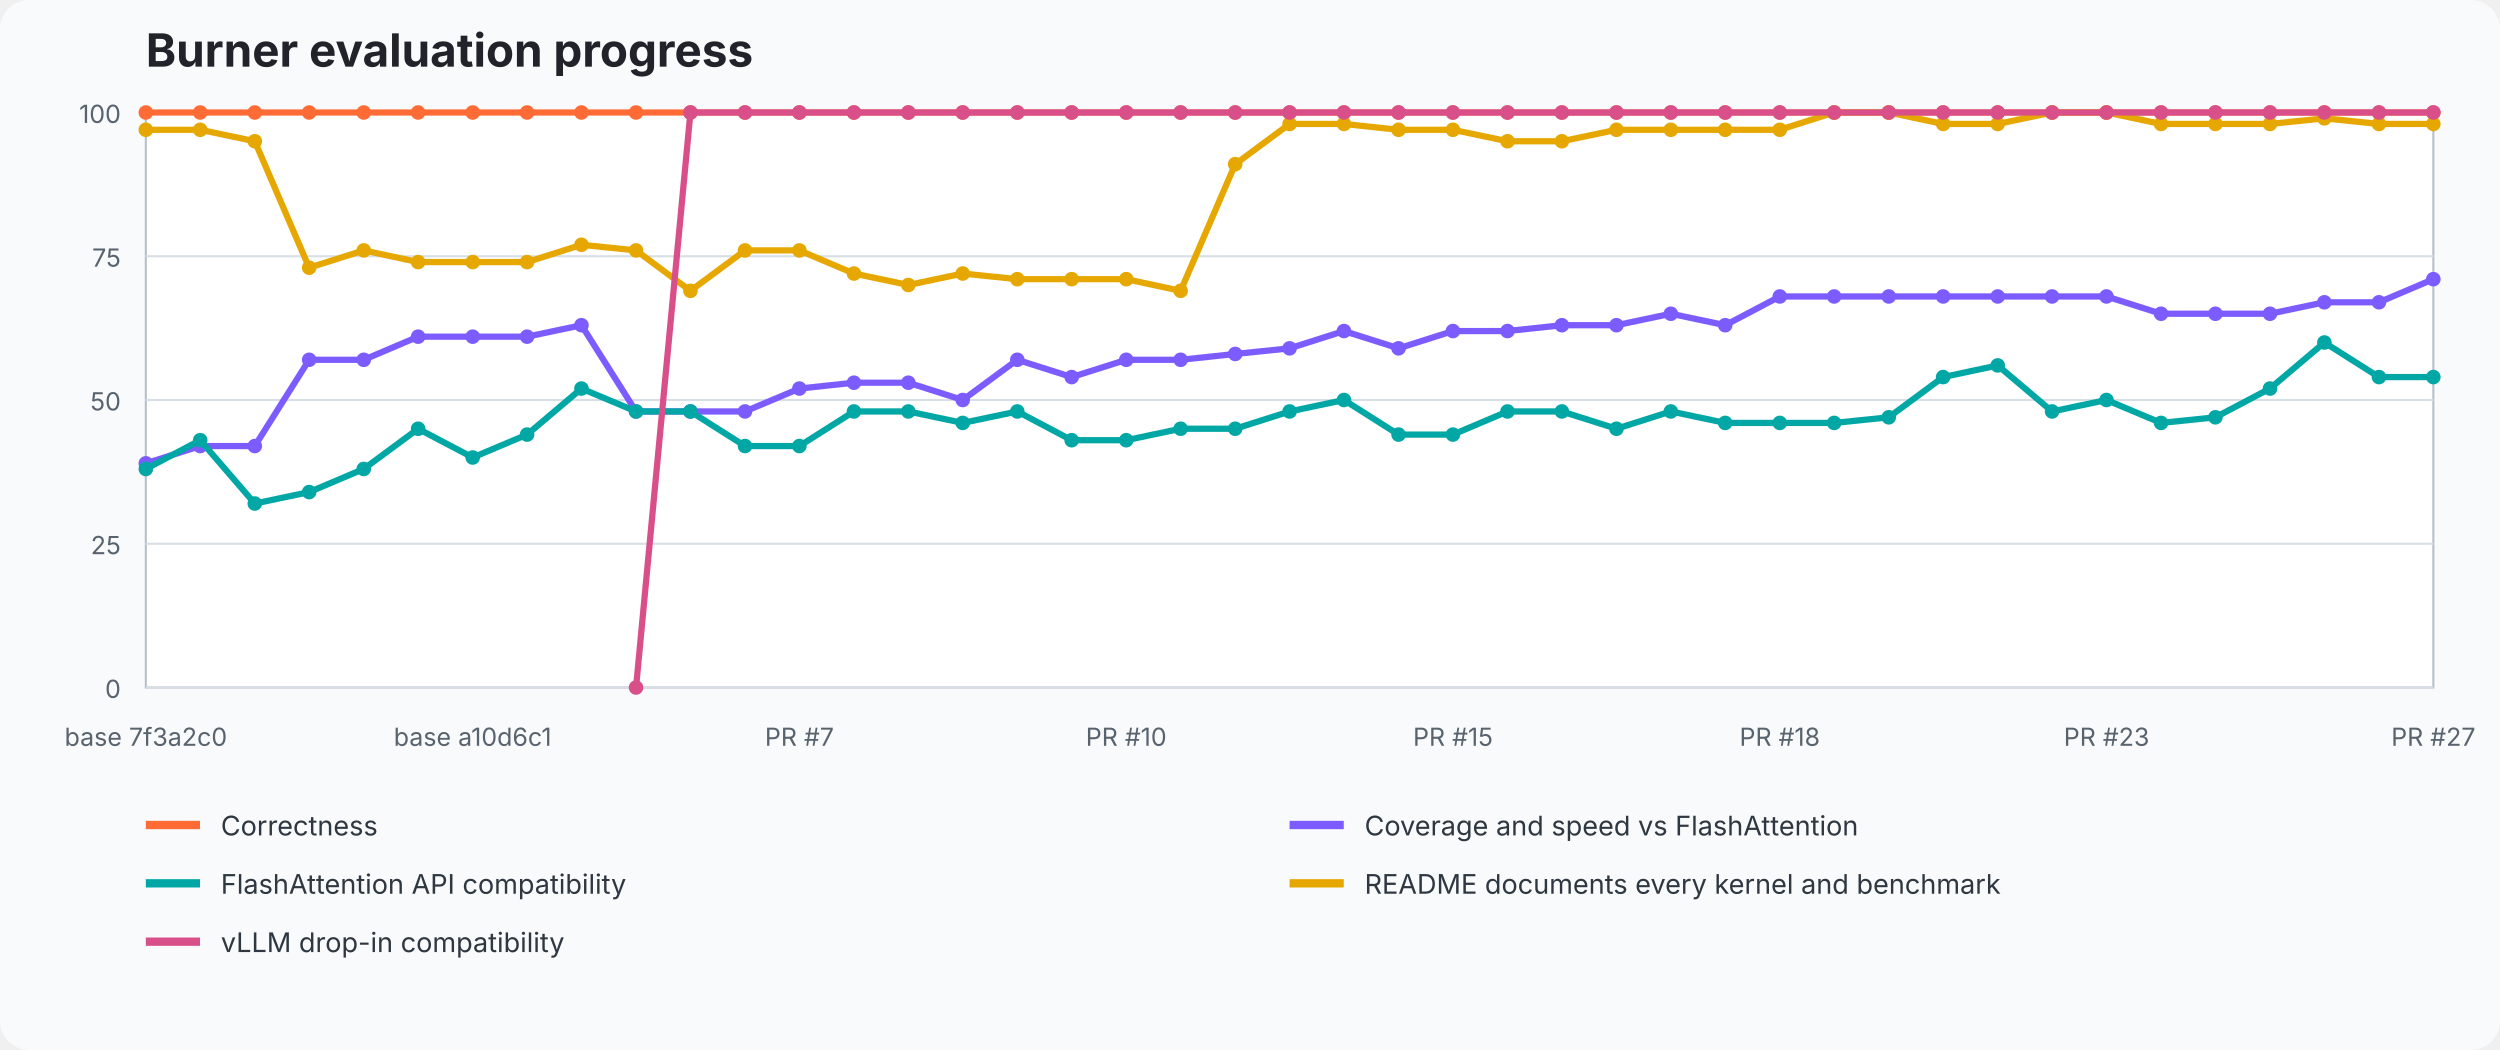
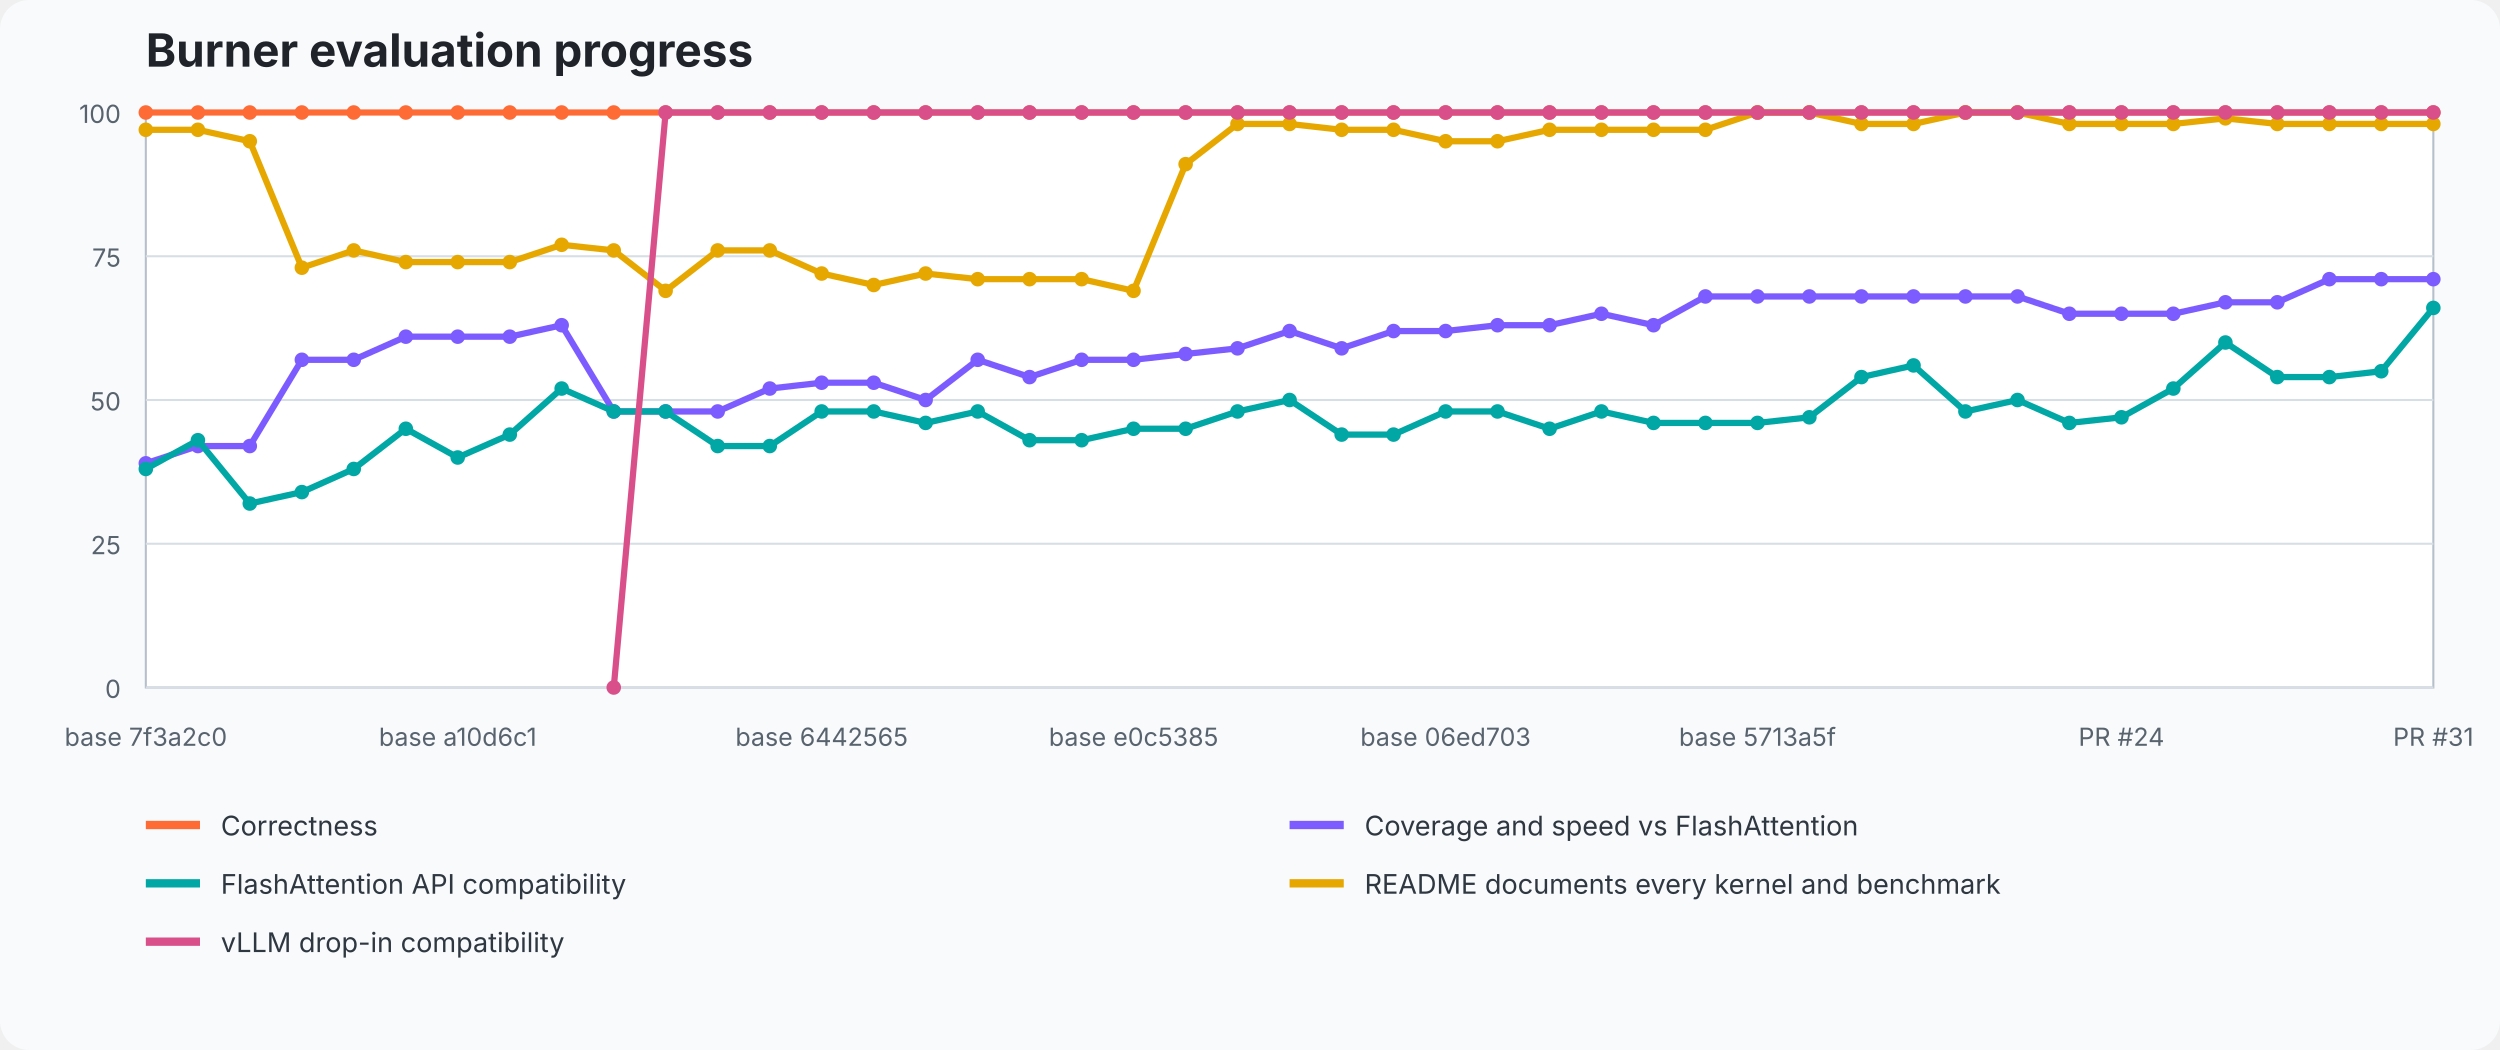
<svg xmlns="http://www.w3.org/2000/svg" width="1200" height="504" viewBox="0 0 1200 504" role="img" aria-labelledby="title desc">
  <style>text{font-family:ui-sans-serif,system-ui,-apple-system,BlinkMacSystemFont,"Segoe UI",sans-serif}.title{font-size:22px;font-weight:700;fill:#20242a}.axis{font-size:12px;fill:#59636e}.legend{font-size:13px;fill:#2f3740}.grid{stroke:#d8dee5;stroke-width:1}.plot{fill:#fff;stroke:#b7c0ca}</style>
  <rect width="100%" height="100%" fill="#f8fafc" rx="14" />
  <text x="70" y="32" class="title">Burner evaluation progress</text>
  <rect x="70" y="54" width="1098" height="276" class="plot" />
  <line x1="70" y1="330" x2="1168" y2="330" class="grid" />
  <text x="58" y="335" text-anchor="end" class="axis">0</text>
  <line x1="70" y1="261" x2="1168" y2="261" class="grid" />
  <text x="58" y="266" text-anchor="end" class="axis">25</text>
  <line x1="70" y1="192" x2="1168" y2="192" class="grid" />
  <text x="58" y="197" text-anchor="end" class="axis">50</text>
  <line x1="70" y1="123" x2="1168" y2="123" class="grid" />
  <text x="58" y="128" text-anchor="end" class="axis">75</text>
  <line x1="70" y1="54" x2="1168" y2="54" class="grid" />
  <text x="58" y="59" text-anchor="end" class="axis">100</text>
-   <polyline points="70.0,54.0 96.1,54.0 122.3,54.0 148.4,54.0 174.6,54.0 200.7,54.0 226.9,54.0 253.0,54.0 279.1,54.0 305.3,54.0 331.4,54.0 357.6,54.0 383.7,54.0 409.9,54.0 436.0,54.0 462.1,54.0 488.3,54.0 514.4,54.0 540.6,54.0 566.7,54.0 592.9,54.0 619.0,54.0 645.1,54.0 671.3,54.0 697.4,54.0 723.6,54.0 749.7,54.0 775.9,54.0 802.0,54.0 828.1,54.0 854.3,54.0 880.4,54.0 906.6,54.0 932.7,54.0 958.9,54.0 985.0,54.0 1011.1,54.0 1037.3,54.0 1063.4,54.0 1089.6,54.0 1115.7,54.0 1141.9,54.0 1168.0,54.0" fill="none" stroke="#ff6b35" stroke-width="3" stroke-linejoin="round" stroke-linecap="round" />
+   <polyline points="70.0,54.0 95.0,54.0 119.9,54.0 144.9,54.0 169.8,54.0 194.8,54.0 219.7,54.0 244.7,54.0 269.6,54.0 294.6,54.0 319.5,54.0 344.5,54.0 369.5,54.0 394.4,54.0 419.4,54.0 444.3,54.0 469.3,54.0 494.2,54.0 519.2,54.0 544.1,54.0 569.1,54.0 594.0,54.0 619.0,54.0 644.0,54.0 668.9,54.0 693.9,54.0 718.8,54.0 743.8,54.0 768.7,54.0 793.7,54.0 818.6,54.0 843.6,54.0 868.5,54.0 893.5,54.0 918.5,54.0 943.4,54.0 968.4,54.0 993.3,54.0 1018.3,54.0 1043.2,54.0 1068.2,54.0 1093.1,54.0 1118.1,54.0 1143.0,54.0 1168.0,54.0" fill="none" stroke="#ff6b35" stroke-width="3" stroke-linejoin="round" stroke-linecap="round" />
  <circle cx="70.0" cy="54.0" r="3.5" fill="#ff6b35" />
-   <circle cx="96.1" cy="54.0" r="3.5" fill="#ff6b35" />
-   <circle cx="122.3" cy="54.0" r="3.5" fill="#ff6b35" />
-   <circle cx="148.4" cy="54.0" r="3.5" fill="#ff6b35" />
-   <circle cx="174.6" cy="54.0" r="3.5" fill="#ff6b35" />
-   <circle cx="200.7" cy="54.0" r="3.5" fill="#ff6b35" />
-   <circle cx="226.9" cy="54.0" r="3.5" fill="#ff6b35" />
-   <circle cx="253.0" cy="54.0" r="3.5" fill="#ff6b35" />
-   <circle cx="279.1" cy="54.0" r="3.5" fill="#ff6b35" />
-   <circle cx="305.3" cy="54.0" r="3.5" fill="#ff6b35" />
-   <circle cx="331.4" cy="54.0" r="3.5" fill="#ff6b35" />
-   <circle cx="357.6" cy="54.0" r="3.5" fill="#ff6b35" />
-   <circle cx="383.7" cy="54.0" r="3.5" fill="#ff6b35" />
-   <circle cx="409.9" cy="54.0" r="3.5" fill="#ff6b35" />
-   <circle cx="436.0" cy="54.0" r="3.5" fill="#ff6b35" />
-   <circle cx="462.1" cy="54.0" r="3.5" fill="#ff6b35" />
-   <circle cx="488.3" cy="54.0" r="3.5" fill="#ff6b35" />
-   <circle cx="514.4" cy="54.0" r="3.5" fill="#ff6b35" />
-   <circle cx="540.6" cy="54.0" r="3.5" fill="#ff6b35" />
-   <circle cx="566.7" cy="54.0" r="3.5" fill="#ff6b35" />
-   <circle cx="592.9" cy="54.0" r="3.5" fill="#ff6b35" />
+   <circle cx="95.0" cy="54.0" r="3.5" fill="#ff6b35" />
+   <circle cx="119.9" cy="54.0" r="3.5" fill="#ff6b35" />
+   <circle cx="144.9" cy="54.0" r="3.5" fill="#ff6b35" />
+   <circle cx="169.8" cy="54.0" r="3.5" fill="#ff6b35" />
+   <circle cx="194.8" cy="54.0" r="3.5" fill="#ff6b35" />
+   <circle cx="219.7" cy="54.0" r="3.5" fill="#ff6b35" />
+   <circle cx="244.7" cy="54.0" r="3.5" fill="#ff6b35" />
+   <circle cx="269.6" cy="54.0" r="3.5" fill="#ff6b35" />
+   <circle cx="294.6" cy="54.0" r="3.5" fill="#ff6b35" />
+   <circle cx="319.5" cy="54.0" r="3.5" fill="#ff6b35" />
+   <circle cx="344.5" cy="54.0" r="3.5" fill="#ff6b35" />
+   <circle cx="369.5" cy="54.0" r="3.5" fill="#ff6b35" />
+   <circle cx="394.4" cy="54.0" r="3.5" fill="#ff6b35" />
+   <circle cx="419.4" cy="54.0" r="3.5" fill="#ff6b35" />
+   <circle cx="444.3" cy="54.0" r="3.5" fill="#ff6b35" />
+   <circle cx="469.3" cy="54.0" r="3.5" fill="#ff6b35" />
+   <circle cx="494.2" cy="54.0" r="3.5" fill="#ff6b35" />
+   <circle cx="519.2" cy="54.0" r="3.5" fill="#ff6b35" />
+   <circle cx="544.1" cy="54.0" r="3.5" fill="#ff6b35" />
+   <circle cx="569.1" cy="54.0" r="3.5" fill="#ff6b35" />
+   <circle cx="594.0" cy="54.0" r="3.5" fill="#ff6b35" />
  <circle cx="619.0" cy="54.0" r="3.5" fill="#ff6b35" />
-   <circle cx="645.1" cy="54.0" r="3.5" fill="#ff6b35" />
-   <circle cx="671.3" cy="54.0" r="3.5" fill="#ff6b35" />
-   <circle cx="697.4" cy="54.0" r="3.5" fill="#ff6b35" />
-   <circle cx="723.6" cy="54.0" r="3.5" fill="#ff6b35" />
-   <circle cx="749.7" cy="54.0" r="3.5" fill="#ff6b35" />
-   <circle cx="775.9" cy="54.0" r="3.5" fill="#ff6b35" />
-   <circle cx="802.0" cy="54.0" r="3.5" fill="#ff6b35" />
-   <circle cx="828.1" cy="54.0" r="3.5" fill="#ff6b35" />
-   <circle cx="854.3" cy="54.0" r="3.5" fill="#ff6b35" />
-   <circle cx="880.4" cy="54.0" r="3.5" fill="#ff6b35" />
-   <circle cx="906.6" cy="54.0" r="3.5" fill="#ff6b35" />
-   <circle cx="932.7" cy="54.0" r="3.5" fill="#ff6b35" />
-   <circle cx="958.9" cy="54.0" r="3.5" fill="#ff6b35" />
-   <circle cx="985.0" cy="54.0" r="3.5" fill="#ff6b35" />
-   <circle cx="1011.1" cy="54.0" r="3.5" fill="#ff6b35" />
-   <circle cx="1037.3" cy="54.0" r="3.5" fill="#ff6b35" />
-   <circle cx="1063.4" cy="54.0" r="3.5" fill="#ff6b35" />
-   <circle cx="1089.6" cy="54.0" r="3.5" fill="#ff6b35" />
-   <circle cx="1115.7" cy="54.0" r="3.5" fill="#ff6b35" />
-   <circle cx="1141.9" cy="54.0" r="3.5" fill="#ff6b35" />
+   <circle cx="644.0" cy="54.0" r="3.5" fill="#ff6b35" />
+   <circle cx="668.9" cy="54.0" r="3.5" fill="#ff6b35" />
+   <circle cx="693.9" cy="54.0" r="3.5" fill="#ff6b35" />
+   <circle cx="718.8" cy="54.0" r="3.5" fill="#ff6b35" />
+   <circle cx="743.8" cy="54.0" r="3.5" fill="#ff6b35" />
+   <circle cx="768.7" cy="54.0" r="3.5" fill="#ff6b35" />
+   <circle cx="793.7" cy="54.0" r="3.5" fill="#ff6b35" />
+   <circle cx="818.6" cy="54.0" r="3.5" fill="#ff6b35" />
+   <circle cx="843.6" cy="54.0" r="3.5" fill="#ff6b35" />
+   <circle cx="868.5" cy="54.0" r="3.5" fill="#ff6b35" />
+   <circle cx="893.5" cy="54.0" r="3.5" fill="#ff6b35" />
+   <circle cx="918.5" cy="54.0" r="3.5" fill="#ff6b35" />
+   <circle cx="943.4" cy="54.0" r="3.5" fill="#ff6b35" />
+   <circle cx="968.4" cy="54.0" r="3.5" fill="#ff6b35" />
+   <circle cx="993.3" cy="54.0" r="3.5" fill="#ff6b35" />
+   <circle cx="1018.3" cy="54.0" r="3.5" fill="#ff6b35" />
+   <circle cx="1043.2" cy="54.0" r="3.5" fill="#ff6b35" />
+   <circle cx="1068.2" cy="54.0" r="3.5" fill="#ff6b35" />
+   <circle cx="1093.1" cy="54.0" r="3.5" fill="#ff6b35" />
+   <circle cx="1118.1" cy="54.0" r="3.5" fill="#ff6b35" />
+   <circle cx="1143.0" cy="54.0" r="3.5" fill="#ff6b35" />
  <circle cx="1168.0" cy="54.0" r="3.5" fill="#ff6b35" />
-   <polyline points="70.0,222.4 96.1,214.1 122.3,214.1 148.4,172.7 174.6,172.7 200.7,161.6 226.9,161.6 253.0,161.6 279.1,156.1 305.3,197.5 331.4,197.5 357.6,197.5 383.7,186.5 409.9,183.7 436.0,183.7 462.1,192.0 488.3,172.7 514.4,181.0 540.6,172.7 566.7,172.7 592.9,169.9 619.0,167.2 645.1,158.9 671.3,167.2 697.4,158.9 723.6,158.9 749.7,156.1 775.9,156.1 802.0,150.6 828.1,156.1 854.3,142.3 880.4,142.3 906.6,142.3 932.7,142.3 958.9,142.3 985.0,142.3 1011.1,142.3 1037.3,150.6 1063.4,150.6 1089.6,150.6 1115.7,145.1 1141.9,145.1 1168.0,134.0" fill="none" stroke="#7c5cff" stroke-width="3" stroke-linejoin="round" stroke-linecap="round" />
+   <polyline points="70.0,222.4 95.0,214.1 119.9,214.1 144.9,172.7 169.8,172.7 194.8,161.6 219.7,161.6 244.7,161.6 269.6,156.1 294.6,197.5 319.5,197.5 344.5,197.5 369.5,186.5 394.4,183.7 419.4,183.7 444.3,192.0 469.3,172.7 494.2,181.0 519.2,172.7 544.1,172.7 569.1,169.9 594.0,167.2 619.0,158.9 644.0,167.2 668.9,158.9 693.9,158.9 718.8,156.1 743.8,156.1 768.7,150.6 793.7,156.1 818.6,142.3 843.6,142.3 868.5,142.3 893.5,142.3 918.5,142.3 943.4,142.3 968.4,142.3 993.3,150.6 1018.3,150.6 1043.2,150.6 1068.2,145.1 1093.1,145.1 1118.1,134.0 1143.0,134.0 1168.0,134.0" fill="none" stroke="#7c5cff" stroke-width="3" stroke-linejoin="round" stroke-linecap="round" />
  <circle cx="70.0" cy="222.4" r="3.5" fill="#7c5cff" />
-   <circle cx="96.1" cy="214.1" r="3.5" fill="#7c5cff" />
-   <circle cx="122.3" cy="214.1" r="3.5" fill="#7c5cff" />
-   <circle cx="148.4" cy="172.7" r="3.5" fill="#7c5cff" />
-   <circle cx="174.6" cy="172.7" r="3.5" fill="#7c5cff" />
-   <circle cx="200.7" cy="161.6" r="3.5" fill="#7c5cff" />
-   <circle cx="226.9" cy="161.6" r="3.5" fill="#7c5cff" />
-   <circle cx="253.0" cy="161.6" r="3.5" fill="#7c5cff" />
-   <circle cx="279.1" cy="156.1" r="3.5" fill="#7c5cff" />
-   <circle cx="305.3" cy="197.5" r="3.5" fill="#7c5cff" />
-   <circle cx="331.4" cy="197.5" r="3.5" fill="#7c5cff" />
-   <circle cx="357.6" cy="197.5" r="3.5" fill="#7c5cff" />
-   <circle cx="383.7" cy="186.5" r="3.5" fill="#7c5cff" />
-   <circle cx="409.9" cy="183.7" r="3.5" fill="#7c5cff" />
-   <circle cx="436.0" cy="183.7" r="3.5" fill="#7c5cff" />
-   <circle cx="462.1" cy="192.0" r="3.5" fill="#7c5cff" />
-   <circle cx="488.3" cy="172.7" r="3.5" fill="#7c5cff" />
-   <circle cx="514.4" cy="181.0" r="3.5" fill="#7c5cff" />
-   <circle cx="540.6" cy="172.7" r="3.5" fill="#7c5cff" />
-   <circle cx="566.7" cy="172.7" r="3.5" fill="#7c5cff" />
-   <circle cx="592.9" cy="169.9" r="3.5" fill="#7c5cff" />
-   <circle cx="619.0" cy="167.2" r="3.5" fill="#7c5cff" />
-   <circle cx="645.1" cy="158.9" r="3.5" fill="#7c5cff" />
-   <circle cx="671.3" cy="167.2" r="3.5" fill="#7c5cff" />
-   <circle cx="697.4" cy="158.9" r="3.5" fill="#7c5cff" />
-   <circle cx="723.6" cy="158.9" r="3.5" fill="#7c5cff" />
-   <circle cx="749.7" cy="156.1" r="3.5" fill="#7c5cff" />
-   <circle cx="775.9" cy="156.1" r="3.5" fill="#7c5cff" />
-   <circle cx="802.0" cy="150.6" r="3.5" fill="#7c5cff" />
-   <circle cx="828.1" cy="156.1" r="3.5" fill="#7c5cff" />
-   <circle cx="854.3" cy="142.3" r="3.5" fill="#7c5cff" />
-   <circle cx="880.4" cy="142.3" r="3.5" fill="#7c5cff" />
-   <circle cx="906.6" cy="142.3" r="3.5" fill="#7c5cff" />
-   <circle cx="932.7" cy="142.3" r="3.5" fill="#7c5cff" />
-   <circle cx="958.9" cy="142.3" r="3.5" fill="#7c5cff" />
-   <circle cx="985.0" cy="142.3" r="3.5" fill="#7c5cff" />
-   <circle cx="1011.1" cy="142.3" r="3.5" fill="#7c5cff" />
-   <circle cx="1037.3" cy="150.6" r="3.5" fill="#7c5cff" />
-   <circle cx="1063.4" cy="150.6" r="3.5" fill="#7c5cff" />
-   <circle cx="1089.6" cy="150.6" r="3.5" fill="#7c5cff" />
-   <circle cx="1115.7" cy="145.1" r="3.5" fill="#7c5cff" />
-   <circle cx="1141.9" cy="145.1" r="3.5" fill="#7c5cff" />
+   <circle cx="95.0" cy="214.1" r="3.5" fill="#7c5cff" />
+   <circle cx="119.9" cy="214.1" r="3.5" fill="#7c5cff" />
+   <circle cx="144.9" cy="172.7" r="3.5" fill="#7c5cff" />
+   <circle cx="169.8" cy="172.7" r="3.5" fill="#7c5cff" />
+   <circle cx="194.8" cy="161.6" r="3.5" fill="#7c5cff" />
+   <circle cx="219.7" cy="161.6" r="3.5" fill="#7c5cff" />
+   <circle cx="244.7" cy="161.6" r="3.5" fill="#7c5cff" />
+   <circle cx="269.6" cy="156.1" r="3.5" fill="#7c5cff" />
+   <circle cx="294.6" cy="197.5" r="3.5" fill="#7c5cff" />
+   <circle cx="319.5" cy="197.5" r="3.5" fill="#7c5cff" />
+   <circle cx="344.5" cy="197.5" r="3.5" fill="#7c5cff" />
+   <circle cx="369.5" cy="186.5" r="3.5" fill="#7c5cff" />
+   <circle cx="394.4" cy="183.7" r="3.5" fill="#7c5cff" />
+   <circle cx="419.4" cy="183.7" r="3.5" fill="#7c5cff" />
+   <circle cx="444.3" cy="192.0" r="3.5" fill="#7c5cff" />
+   <circle cx="469.3" cy="172.7" r="3.5" fill="#7c5cff" />
+   <circle cx="494.2" cy="181.0" r="3.5" fill="#7c5cff" />
+   <circle cx="519.2" cy="172.7" r="3.5" fill="#7c5cff" />
+   <circle cx="544.1" cy="172.7" r="3.5" fill="#7c5cff" />
+   <circle cx="569.1" cy="169.9" r="3.5" fill="#7c5cff" />
+   <circle cx="594.0" cy="167.2" r="3.5" fill="#7c5cff" />
+   <circle cx="619.0" cy="158.9" r="3.5" fill="#7c5cff" />
+   <circle cx="644.0" cy="167.2" r="3.5" fill="#7c5cff" />
+   <circle cx="668.9" cy="158.9" r="3.5" fill="#7c5cff" />
+   <circle cx="693.9" cy="158.9" r="3.5" fill="#7c5cff" />
+   <circle cx="718.8" cy="156.1" r="3.5" fill="#7c5cff" />
+   <circle cx="743.8" cy="156.1" r="3.5" fill="#7c5cff" />
+   <circle cx="768.7" cy="150.6" r="3.5" fill="#7c5cff" />
+   <circle cx="793.7" cy="156.1" r="3.5" fill="#7c5cff" />
+   <circle cx="818.6" cy="142.3" r="3.5" fill="#7c5cff" />
+   <circle cx="843.6" cy="142.3" r="3.5" fill="#7c5cff" />
+   <circle cx="868.5" cy="142.3" r="3.5" fill="#7c5cff" />
+   <circle cx="893.5" cy="142.3" r="3.5" fill="#7c5cff" />
+   <circle cx="918.5" cy="142.3" r="3.5" fill="#7c5cff" />
+   <circle cx="943.4" cy="142.3" r="3.5" fill="#7c5cff" />
+   <circle cx="968.4" cy="142.3" r="3.5" fill="#7c5cff" />
+   <circle cx="993.3" cy="150.6" r="3.5" fill="#7c5cff" />
+   <circle cx="1018.3" cy="150.6" r="3.5" fill="#7c5cff" />
+   <circle cx="1043.2" cy="150.6" r="3.5" fill="#7c5cff" />
+   <circle cx="1068.2" cy="145.1" r="3.5" fill="#7c5cff" />
+   <circle cx="1093.1" cy="145.1" r="3.5" fill="#7c5cff" />
+   <circle cx="1118.1" cy="134.0" r="3.5" fill="#7c5cff" />
+   <circle cx="1143.0" cy="134.0" r="3.5" fill="#7c5cff" />
  <circle cx="1168.0" cy="134.0" r="3.5" fill="#7c5cff" />
-   <polyline points="70.0,225.1 96.1,211.3 122.3,241.7 148.4,236.2 174.6,225.1 200.7,205.8 226.9,219.6 253.0,208.6 279.1,186.5 305.3,197.5 331.4,197.5 357.6,214.1 383.7,214.1 409.9,197.5 436.0,197.5 462.1,203.0 488.3,197.5 514.4,211.3 540.6,211.3 566.7,205.8 592.9,205.8 619.0,197.5 645.1,192.0 671.3,208.6 697.4,208.6 723.6,197.5 749.7,197.5 775.9,205.8 802.0,197.5 828.1,203.0 854.3,203.0 880.4,203.0 906.6,200.3 932.7,181.0 958.9,175.4 985.0,197.5 1011.1,192.0 1037.3,203.0 1063.4,200.3 1089.6,186.5 1115.7,164.4 1141.9,181.0 1168.0,181.0" fill="none" stroke="#00a7a5" stroke-width="3" stroke-linejoin="round" stroke-linecap="round" />
+   <polyline points="70.0,225.1 95.0,211.3 119.9,241.7 144.9,236.2 169.8,225.1 194.8,205.8 219.7,219.6 244.7,208.6 269.6,186.5 294.6,197.5 319.5,197.5 344.5,214.1 369.5,214.1 394.4,197.5 419.4,197.5 444.3,203.0 469.3,197.5 494.2,211.3 519.2,211.3 544.1,205.8 569.1,205.8 594.0,197.5 619.0,192.0 644.0,208.6 668.9,208.6 693.9,197.5 718.8,197.5 743.8,205.8 768.7,197.5 793.7,203.0 818.6,203.0 843.6,203.0 868.5,200.3 893.5,181.0 918.5,175.4 943.4,197.5 968.4,192.0 993.3,203.0 1018.3,200.3 1043.2,186.5 1068.2,164.4 1093.1,181.0 1118.1,181.0 1143.0,178.2 1168.0,147.8" fill="none" stroke="#00a7a5" stroke-width="3" stroke-linejoin="round" stroke-linecap="round" />
  <circle cx="70.0" cy="225.1" r="3.5" fill="#00a7a5" />
-   <circle cx="96.1" cy="211.3" r="3.5" fill="#00a7a5" />
-   <circle cx="122.3" cy="241.7" r="3.5" fill="#00a7a5" />
-   <circle cx="148.4" cy="236.2" r="3.5" fill="#00a7a5" />
-   <circle cx="174.6" cy="225.1" r="3.5" fill="#00a7a5" />
-   <circle cx="200.7" cy="205.8" r="3.5" fill="#00a7a5" />
-   <circle cx="226.9" cy="219.6" r="3.5" fill="#00a7a5" />
-   <circle cx="253.0" cy="208.6" r="3.5" fill="#00a7a5" />
-   <circle cx="279.1" cy="186.5" r="3.5" fill="#00a7a5" />
-   <circle cx="305.3" cy="197.5" r="3.5" fill="#00a7a5" />
-   <circle cx="331.4" cy="197.5" r="3.5" fill="#00a7a5" />
-   <circle cx="357.6" cy="214.1" r="3.5" fill="#00a7a5" />
-   <circle cx="383.7" cy="214.1" r="3.5" fill="#00a7a5" />
-   <circle cx="409.9" cy="197.5" r="3.5" fill="#00a7a5" />
-   <circle cx="436.0" cy="197.5" r="3.5" fill="#00a7a5" />
-   <circle cx="462.1" cy="203.0" r="3.5" fill="#00a7a5" />
-   <circle cx="488.3" cy="197.5" r="3.5" fill="#00a7a5" />
-   <circle cx="514.4" cy="211.3" r="3.5" fill="#00a7a5" />
-   <circle cx="540.6" cy="211.3" r="3.5" fill="#00a7a5" />
-   <circle cx="566.7" cy="205.8" r="3.5" fill="#00a7a5" />
-   <circle cx="592.9" cy="205.8" r="3.5" fill="#00a7a5" />
-   <circle cx="619.0" cy="197.5" r="3.5" fill="#00a7a5" />
-   <circle cx="645.1" cy="192.0" r="3.5" fill="#00a7a5" />
-   <circle cx="671.3" cy="208.6" r="3.5" fill="#00a7a5" />
-   <circle cx="697.4" cy="208.6" r="3.5" fill="#00a7a5" />
-   <circle cx="723.6" cy="197.5" r="3.5" fill="#00a7a5" />
-   <circle cx="749.7" cy="197.5" r="3.5" fill="#00a7a5" />
-   <circle cx="775.9" cy="205.8" r="3.5" fill="#00a7a5" />
-   <circle cx="802.0" cy="197.5" r="3.5" fill="#00a7a5" />
-   <circle cx="828.1" cy="203.0" r="3.5" fill="#00a7a5" />
-   <circle cx="854.3" cy="203.0" r="3.5" fill="#00a7a5" />
-   <circle cx="880.4" cy="203.0" r="3.5" fill="#00a7a5" />
-   <circle cx="906.6" cy="200.3" r="3.5" fill="#00a7a5" />
-   <circle cx="932.7" cy="181.0" r="3.5" fill="#00a7a5" />
-   <circle cx="958.9" cy="175.4" r="3.5" fill="#00a7a5" />
-   <circle cx="985.0" cy="197.5" r="3.5" fill="#00a7a5" />
-   <circle cx="1011.1" cy="192.0" r="3.5" fill="#00a7a5" />
-   <circle cx="1037.3" cy="203.0" r="3.5" fill="#00a7a5" />
-   <circle cx="1063.4" cy="200.3" r="3.5" fill="#00a7a5" />
-   <circle cx="1089.6" cy="186.5" r="3.5" fill="#00a7a5" />
-   <circle cx="1115.7" cy="164.4" r="3.5" fill="#00a7a5" />
-   <circle cx="1141.9" cy="181.0" r="3.5" fill="#00a7a5" />
-   <circle cx="1168.0" cy="181.0" r="3.5" fill="#00a7a5" />
-   <polyline points="70.0,62.3 96.1,62.3 122.3,67.8 148.4,128.5 174.6,120.2 200.7,125.8 226.9,125.8 253.0,125.8 279.1,117.5 305.3,120.2 331.4,139.6 357.6,120.2 383.7,120.2 409.9,131.3 436.0,136.8 462.1,131.3 488.3,134.0 514.4,134.0 540.6,134.0 566.7,139.6 592.9,78.8 619.0,59.5 645.1,59.5 671.3,62.3 697.4,62.3 723.6,67.8 749.7,67.8 775.9,62.3 802.0,62.3 828.1,62.3 854.3,62.3 880.4,54.0 906.6,54.0 932.7,59.5 958.9,59.5 985.0,54.0 1011.1,54.0 1037.3,59.5 1063.4,59.5 1089.6,59.5 1115.7,56.8 1141.9,59.5 1168.0,59.5" fill="none" stroke="#e6a700" stroke-width="3" stroke-linejoin="round" stroke-linecap="round" />
+   <circle cx="95.0" cy="211.3" r="3.5" fill="#00a7a5" />
+   <circle cx="119.9" cy="241.7" r="3.5" fill="#00a7a5" />
+   <circle cx="144.9" cy="236.2" r="3.5" fill="#00a7a5" />
+   <circle cx="169.8" cy="225.1" r="3.5" fill="#00a7a5" />
+   <circle cx="194.8" cy="205.8" r="3.5" fill="#00a7a5" />
+   <circle cx="219.7" cy="219.6" r="3.5" fill="#00a7a5" />
+   <circle cx="244.7" cy="208.6" r="3.5" fill="#00a7a5" />
+   <circle cx="269.6" cy="186.5" r="3.5" fill="#00a7a5" />
+   <circle cx="294.6" cy="197.5" r="3.5" fill="#00a7a5" />
+   <circle cx="319.5" cy="197.5" r="3.5" fill="#00a7a5" />
+   <circle cx="344.5" cy="214.1" r="3.5" fill="#00a7a5" />
+   <circle cx="369.5" cy="214.1" r="3.5" fill="#00a7a5" />
+   <circle cx="394.4" cy="197.5" r="3.5" fill="#00a7a5" />
+   <circle cx="419.4" cy="197.5" r="3.5" fill="#00a7a5" />
+   <circle cx="444.3" cy="203.0" r="3.5" fill="#00a7a5" />
+   <circle cx="469.3" cy="197.5" r="3.5" fill="#00a7a5" />
+   <circle cx="494.2" cy="211.3" r="3.5" fill="#00a7a5" />
+   <circle cx="519.2" cy="211.3" r="3.5" fill="#00a7a5" />
+   <circle cx="544.1" cy="205.8" r="3.5" fill="#00a7a5" />
+   <circle cx="569.1" cy="205.8" r="3.5" fill="#00a7a5" />
+   <circle cx="594.0" cy="197.5" r="3.5" fill="#00a7a5" />
+   <circle cx="619.0" cy="192.0" r="3.5" fill="#00a7a5" />
+   <circle cx="644.0" cy="208.6" r="3.5" fill="#00a7a5" />
+   <circle cx="668.9" cy="208.6" r="3.5" fill="#00a7a5" />
+   <circle cx="693.9" cy="197.5" r="3.5" fill="#00a7a5" />
+   <circle cx="718.8" cy="197.5" r="3.5" fill="#00a7a5" />
+   <circle cx="743.8" cy="205.8" r="3.5" fill="#00a7a5" />
+   <circle cx="768.7" cy="197.5" r="3.5" fill="#00a7a5" />
+   <circle cx="793.7" cy="203.0" r="3.5" fill="#00a7a5" />
+   <circle cx="818.6" cy="203.0" r="3.5" fill="#00a7a5" />
+   <circle cx="843.6" cy="203.0" r="3.5" fill="#00a7a5" />
+   <circle cx="868.5" cy="200.3" r="3.5" fill="#00a7a5" />
+   <circle cx="893.5" cy="181.0" r="3.5" fill="#00a7a5" />
+   <circle cx="918.5" cy="175.4" r="3.5" fill="#00a7a5" />
+   <circle cx="943.4" cy="197.5" r="3.5" fill="#00a7a5" />
+   <circle cx="968.4" cy="192.0" r="3.5" fill="#00a7a5" />
+   <circle cx="993.3" cy="203.0" r="3.5" fill="#00a7a5" />
+   <circle cx="1018.3" cy="200.3" r="3.5" fill="#00a7a5" />
+   <circle cx="1043.2" cy="186.5" r="3.5" fill="#00a7a5" />
+   <circle cx="1068.2" cy="164.4" r="3.5" fill="#00a7a5" />
+   <circle cx="1093.1" cy="181.0" r="3.5" fill="#00a7a5" />
+   <circle cx="1118.1" cy="181.0" r="3.5" fill="#00a7a5" />
+   <circle cx="1143.0" cy="178.2" r="3.5" fill="#00a7a5" />
+   <circle cx="1168.0" cy="147.8" r="3.5" fill="#00a7a5" />
+   <polyline points="70.0,62.3 95.0,62.3 119.9,67.8 144.9,128.5 169.8,120.2 194.8,125.8 219.7,125.8 244.7,125.8 269.6,117.5 294.6,120.2 319.5,139.6 344.5,120.2 369.5,120.2 394.4,131.3 419.4,136.8 444.3,131.3 469.3,134.0 494.2,134.0 519.2,134.0 544.1,139.6 569.1,78.8 594.0,59.5 619.0,59.5 644.0,62.3 668.9,62.3 693.9,67.8 718.8,67.8 743.8,62.3 768.7,62.3 793.7,62.3 818.6,62.3 843.6,54.0 868.5,54.0 893.5,59.5 918.5,59.5 943.4,54.0 968.4,54.0 993.3,59.5 1018.3,59.5 1043.2,59.5 1068.2,56.8 1093.1,59.5 1118.1,59.5 1143.0,59.5 1168.0,59.5" fill="none" stroke="#e6a700" stroke-width="3" stroke-linejoin="round" stroke-linecap="round" />
  <circle cx="70.0" cy="62.3" r="3.5" fill="#e6a700" />
-   <circle cx="96.1" cy="62.3" r="3.5" fill="#e6a700" />
-   <circle cx="122.3" cy="67.8" r="3.5" fill="#e6a700" />
-   <circle cx="148.4" cy="128.5" r="3.5" fill="#e6a700" />
-   <circle cx="174.6" cy="120.2" r="3.5" fill="#e6a700" />
-   <circle cx="200.7" cy="125.8" r="3.5" fill="#e6a700" />
-   <circle cx="226.9" cy="125.8" r="3.5" fill="#e6a700" />
-   <circle cx="253.0" cy="125.8" r="3.5" fill="#e6a700" />
-   <circle cx="279.1" cy="117.5" r="3.5" fill="#e6a700" />
-   <circle cx="305.3" cy="120.2" r="3.5" fill="#e6a700" />
-   <circle cx="331.4" cy="139.6" r="3.5" fill="#e6a700" />
-   <circle cx="357.6" cy="120.2" r="3.5" fill="#e6a700" />
-   <circle cx="383.7" cy="120.2" r="3.5" fill="#e6a700" />
-   <circle cx="409.9" cy="131.3" r="3.5" fill="#e6a700" />
-   <circle cx="436.0" cy="136.8" r="3.5" fill="#e6a700" />
-   <circle cx="462.1" cy="131.3" r="3.5" fill="#e6a700" />
-   <circle cx="488.3" cy="134.0" r="3.5" fill="#e6a700" />
-   <circle cx="514.4" cy="134.0" r="3.5" fill="#e6a700" />
-   <circle cx="540.6" cy="134.0" r="3.5" fill="#e6a700" />
-   <circle cx="566.7" cy="139.6" r="3.5" fill="#e6a700" />
-   <circle cx="592.9" cy="78.8" r="3.5" fill="#e6a700" />
+   <circle cx="95.0" cy="62.3" r="3.5" fill="#e6a700" />
+   <circle cx="119.9" cy="67.8" r="3.5" fill="#e6a700" />
+   <circle cx="144.9" cy="128.5" r="3.5" fill="#e6a700" />
+   <circle cx="169.8" cy="120.2" r="3.5" fill="#e6a700" />
+   <circle cx="194.8" cy="125.8" r="3.5" fill="#e6a700" />
+   <circle cx="219.7" cy="125.8" r="3.5" fill="#e6a700" />
+   <circle cx="244.7" cy="125.8" r="3.5" fill="#e6a700" />
+   <circle cx="269.6" cy="117.5" r="3.5" fill="#e6a700" />
+   <circle cx="294.6" cy="120.2" r="3.5" fill="#e6a700" />
+   <circle cx="319.5" cy="139.6" r="3.5" fill="#e6a700" />
+   <circle cx="344.5" cy="120.2" r="3.5" fill="#e6a700" />
+   <circle cx="369.5" cy="120.2" r="3.5" fill="#e6a700" />
+   <circle cx="394.4" cy="131.3" r="3.5" fill="#e6a700" />
+   <circle cx="419.4" cy="136.8" r="3.5" fill="#e6a700" />
+   <circle cx="444.3" cy="131.3" r="3.5" fill="#e6a700" />
+   <circle cx="469.3" cy="134.0" r="3.5" fill="#e6a700" />
+   <circle cx="494.2" cy="134.0" r="3.5" fill="#e6a700" />
+   <circle cx="519.2" cy="134.0" r="3.5" fill="#e6a700" />
+   <circle cx="544.1" cy="139.6" r="3.5" fill="#e6a700" />
+   <circle cx="569.1" cy="78.8" r="3.5" fill="#e6a700" />
+   <circle cx="594.0" cy="59.5" r="3.5" fill="#e6a700" />
  <circle cx="619.0" cy="59.5" r="3.5" fill="#e6a700" />
-   <circle cx="645.1" cy="59.5" r="3.5" fill="#e6a700" />
-   <circle cx="671.3" cy="62.3" r="3.5" fill="#e6a700" />
-   <circle cx="697.4" cy="62.3" r="3.5" fill="#e6a700" />
-   <circle cx="723.6" cy="67.8" r="3.5" fill="#e6a700" />
-   <circle cx="749.7" cy="67.8" r="3.5" fill="#e6a700" />
-   <circle cx="775.9" cy="62.3" r="3.5" fill="#e6a700" />
-   <circle cx="802.0" cy="62.3" r="3.5" fill="#e6a700" />
-   <circle cx="828.1" cy="62.3" r="3.5" fill="#e6a700" />
-   <circle cx="854.3" cy="62.3" r="3.5" fill="#e6a700" />
-   <circle cx="880.4" cy="54.0" r="3.5" fill="#e6a700" />
-   <circle cx="906.6" cy="54.0" r="3.5" fill="#e6a700" />
-   <circle cx="932.7" cy="59.5" r="3.5" fill="#e6a700" />
-   <circle cx="958.9" cy="59.5" r="3.5" fill="#e6a700" />
-   <circle cx="985.0" cy="54.0" r="3.5" fill="#e6a700" />
-   <circle cx="1011.1" cy="54.0" r="3.5" fill="#e6a700" />
-   <circle cx="1037.3" cy="59.5" r="3.5" fill="#e6a700" />
-   <circle cx="1063.4" cy="59.5" r="3.5" fill="#e6a700" />
-   <circle cx="1089.6" cy="59.5" r="3.5" fill="#e6a700" />
-   <circle cx="1115.7" cy="56.8" r="3.5" fill="#e6a700" />
-   <circle cx="1141.9" cy="59.5" r="3.5" fill="#e6a700" />
+   <circle cx="644.0" cy="62.3" r="3.5" fill="#e6a700" />
+   <circle cx="668.9" cy="62.3" r="3.5" fill="#e6a700" />
+   <circle cx="693.9" cy="67.8" r="3.5" fill="#e6a700" />
+   <circle cx="718.8" cy="67.8" r="3.5" fill="#e6a700" />
+   <circle cx="743.8" cy="62.3" r="3.5" fill="#e6a700" />
+   <circle cx="768.7" cy="62.3" r="3.5" fill="#e6a700" />
+   <circle cx="793.7" cy="62.3" r="3.5" fill="#e6a700" />
+   <circle cx="818.6" cy="62.3" r="3.5" fill="#e6a700" />
+   <circle cx="843.6" cy="54.0" r="3.5" fill="#e6a700" />
+   <circle cx="868.5" cy="54.0" r="3.5" fill="#e6a700" />
+   <circle cx="893.5" cy="59.5" r="3.5" fill="#e6a700" />
+   <circle cx="918.5" cy="59.5" r="3.5" fill="#e6a700" />
+   <circle cx="943.4" cy="54.0" r="3.5" fill="#e6a700" />
+   <circle cx="968.4" cy="54.0" r="3.5" fill="#e6a700" />
+   <circle cx="993.3" cy="59.5" r="3.5" fill="#e6a700" />
+   <circle cx="1018.3" cy="59.5" r="3.5" fill="#e6a700" />
+   <circle cx="1043.2" cy="59.5" r="3.5" fill="#e6a700" />
+   <circle cx="1068.2" cy="56.8" r="3.5" fill="#e6a700" />
+   <circle cx="1093.1" cy="59.5" r="3.5" fill="#e6a700" />
+   <circle cx="1118.1" cy="59.5" r="3.5" fill="#e6a700" />
+   <circle cx="1143.0" cy="59.5" r="3.5" fill="#e6a700" />
  <circle cx="1168.0" cy="59.5" r="3.5" fill="#e6a700" />
-   <polyline points="305.3,330.0 331.4,54.0 357.6,54.0 383.7,54.0 409.9,54.0 436.0,54.0 462.1,54.0 488.3,54.0 514.4,54.0 540.6,54.0 566.7,54.0 592.9,54.0 619.0,54.0 645.1,54.0 671.3,54.0 697.4,54.0 723.6,54.0 749.7,54.0 775.9,54.0 802.0,54.0 828.1,54.0 854.3,54.0 880.4,54.0 906.6,54.0 932.7,54.0 958.9,54.0 985.0,54.0 1011.1,54.0 1037.3,54.0 1063.4,54.0 1089.6,54.0 1115.7,54.0 1141.9,54.0 1168.0,54.0" fill="none" stroke="#d94f8a" stroke-width="3" stroke-linejoin="round" stroke-linecap="round" />
-   <circle cx="305.3" cy="330.0" r="3.5" fill="#d94f8a" />
-   <circle cx="331.4" cy="54.0" r="3.5" fill="#d94f8a" />
-   <circle cx="357.6" cy="54.0" r="3.5" fill="#d94f8a" />
-   <circle cx="383.7" cy="54.0" r="3.5" fill="#d94f8a" />
-   <circle cx="409.9" cy="54.0" r="3.5" fill="#d94f8a" />
-   <circle cx="436.0" cy="54.0" r="3.5" fill="#d94f8a" />
-   <circle cx="462.1" cy="54.0" r="3.5" fill="#d94f8a" />
-   <circle cx="488.3" cy="54.0" r="3.5" fill="#d94f8a" />
-   <circle cx="514.4" cy="54.0" r="3.5" fill="#d94f8a" />
-   <circle cx="540.6" cy="54.0" r="3.5" fill="#d94f8a" />
-   <circle cx="566.7" cy="54.0" r="3.5" fill="#d94f8a" />
-   <circle cx="592.9" cy="54.0" r="3.5" fill="#d94f8a" />
+   <polyline points="294.6,330.0 319.5,54.0 344.5,54.0 369.5,54.0 394.4,54.0 419.4,54.0 444.3,54.0 469.3,54.0 494.2,54.0 519.2,54.0 544.1,54.0 569.1,54.0 594.0,54.0 619.0,54.0 644.0,54.0 668.9,54.0 693.9,54.0 718.8,54.0 743.8,54.0 768.7,54.0 793.7,54.0 818.6,54.0 843.6,54.0 868.5,54.0 893.5,54.0 918.5,54.0 943.4,54.0 968.4,54.0 993.3,54.0 1018.3,54.0 1043.2,54.0 1068.2,54.0 1093.1,54.0 1118.1,54.0 1143.0,54.0 1168.0,54.0" fill="none" stroke="#d94f8a" stroke-width="3" stroke-linejoin="round" stroke-linecap="round" />
+   <circle cx="294.6" cy="330.0" r="3.5" fill="#d94f8a" />
+   <circle cx="319.5" cy="54.0" r="3.5" fill="#d94f8a" />
+   <circle cx="344.5" cy="54.0" r="3.5" fill="#d94f8a" />
+   <circle cx="369.5" cy="54.0" r="3.5" fill="#d94f8a" />
+   <circle cx="394.4" cy="54.0" r="3.5" fill="#d94f8a" />
+   <circle cx="419.4" cy="54.0" r="3.5" fill="#d94f8a" />
+   <circle cx="444.3" cy="54.0" r="3.5" fill="#d94f8a" />
+   <circle cx="469.3" cy="54.0" r="3.5" fill="#d94f8a" />
+   <circle cx="494.2" cy="54.0" r="3.5" fill="#d94f8a" />
+   <circle cx="519.2" cy="54.0" r="3.5" fill="#d94f8a" />
+   <circle cx="544.1" cy="54.0" r="3.5" fill="#d94f8a" />
+   <circle cx="569.1" cy="54.0" r="3.5" fill="#d94f8a" />
+   <circle cx="594.0" cy="54.0" r="3.5" fill="#d94f8a" />
  <circle cx="619.0" cy="54.0" r="3.5" fill="#d94f8a" />
-   <circle cx="645.1" cy="54.0" r="3.5" fill="#d94f8a" />
-   <circle cx="671.3" cy="54.0" r="3.5" fill="#d94f8a" />
-   <circle cx="697.4" cy="54.0" r="3.5" fill="#d94f8a" />
-   <circle cx="723.6" cy="54.0" r="3.5" fill="#d94f8a" />
-   <circle cx="749.7" cy="54.0" r="3.5" fill="#d94f8a" />
-   <circle cx="775.9" cy="54.0" r="3.5" fill="#d94f8a" />
-   <circle cx="802.0" cy="54.0" r="3.5" fill="#d94f8a" />
-   <circle cx="828.1" cy="54.0" r="3.5" fill="#d94f8a" />
-   <circle cx="854.3" cy="54.0" r="3.5" fill="#d94f8a" />
-   <circle cx="880.4" cy="54.0" r="3.5" fill="#d94f8a" />
-   <circle cx="906.6" cy="54.0" r="3.5" fill="#d94f8a" />
-   <circle cx="932.7" cy="54.0" r="3.5" fill="#d94f8a" />
-   <circle cx="958.9" cy="54.0" r="3.5" fill="#d94f8a" />
-   <circle cx="985.0" cy="54.0" r="3.5" fill="#d94f8a" />
-   <circle cx="1011.1" cy="54.0" r="3.5" fill="#d94f8a" />
-   <circle cx="1037.3" cy="54.0" r="3.5" fill="#d94f8a" />
-   <circle cx="1063.4" cy="54.0" r="3.5" fill="#d94f8a" />
-   <circle cx="1089.6" cy="54.0" r="3.5" fill="#d94f8a" />
-   <circle cx="1115.7" cy="54.0" r="3.5" fill="#d94f8a" />
-   <circle cx="1141.9" cy="54.0" r="3.5" fill="#d94f8a" />
+   <circle cx="644.0" cy="54.0" r="3.5" fill="#d94f8a" />
+   <circle cx="668.9" cy="54.0" r="3.5" fill="#d94f8a" />
+   <circle cx="693.9" cy="54.0" r="3.5" fill="#d94f8a" />
+   <circle cx="718.8" cy="54.0" r="3.5" fill="#d94f8a" />
+   <circle cx="743.8" cy="54.0" r="3.5" fill="#d94f8a" />
+   <circle cx="768.7" cy="54.0" r="3.5" fill="#d94f8a" />
+   <circle cx="793.7" cy="54.0" r="3.5" fill="#d94f8a" />
+   <circle cx="818.6" cy="54.0" r="3.5" fill="#d94f8a" />
+   <circle cx="843.6" cy="54.0" r="3.5" fill="#d94f8a" />
+   <circle cx="868.5" cy="54.0" r="3.5" fill="#d94f8a" />
+   <circle cx="893.5" cy="54.0" r="3.5" fill="#d94f8a" />
+   <circle cx="918.5" cy="54.0" r="3.5" fill="#d94f8a" />
+   <circle cx="943.4" cy="54.0" r="3.5" fill="#d94f8a" />
+   <circle cx="968.4" cy="54.0" r="3.5" fill="#d94f8a" />
+   <circle cx="993.3" cy="54.0" r="3.5" fill="#d94f8a" />
+   <circle cx="1018.3" cy="54.0" r="3.5" fill="#d94f8a" />
+   <circle cx="1043.2" cy="54.0" r="3.5" fill="#d94f8a" />
+   <circle cx="1068.2" cy="54.0" r="3.5" fill="#d94f8a" />
+   <circle cx="1093.1" cy="54.0" r="3.5" fill="#d94f8a" />
+   <circle cx="1118.1" cy="54.0" r="3.5" fill="#d94f8a" />
+   <circle cx="1143.0" cy="54.0" r="3.5" fill="#d94f8a" />
  <circle cx="1168.0" cy="54.0" r="3.5" fill="#d94f8a" />
  <text x="70" y="358" text-anchor="middle" class="axis">base 7f3a2c0</text>
-   <text x="226.857" y="358" text-anchor="middle" class="axis">base a10d6c1</text>
-   <text x="383.714" y="358" text-anchor="middle" class="axis">PR #7</text>
-   <text x="540.571" y="358" text-anchor="middle" class="axis">PR #10</text>
-   <text x="697.429" y="358" text-anchor="middle" class="axis">PR #15</text>
-   <text x="854.286" y="358" text-anchor="middle" class="axis">PR #18</text>
-   <text x="1011.143" y="358" text-anchor="middle" class="axis">PR #23</text>
-   <text x="1168" y="358" text-anchor="middle" class="axis">PR #27</text>
+   <text x="219.727" y="358" text-anchor="middle" class="axis">base a10d6c1</text>
+   <text x="394.409" y="358" text-anchor="middle" class="axis">base 6442565</text>
+   <text x="544.136" y="358" text-anchor="middle" class="axis">base e0c5385</text>
+   <text x="693.864" y="358" text-anchor="middle" class="axis">base 06ed703</text>
+   <text x="843.591" y="358" text-anchor="middle" class="axis">base 5713a5f</text>
+   <text x="1018.273" y="358" text-anchor="middle" class="axis">PR #24</text>
+   <text x="1168" y="358" text-anchor="middle" class="axis">PR #31</text>
  <line x1="70" y1="396" x2="96" y2="396" stroke="#ff6b35" stroke-width="4" />
  <text x="106" y="401" class="legend">Correctness</text>
  <line x1="619" y1="396" x2="645" y2="396" stroke="#7c5cff" stroke-width="4" />
  <text x="655" y="401" class="legend">Coverage and speed vs FlashAttention</text>
  <line x1="70" y1="424" x2="96" y2="424" stroke="#00a7a5" stroke-width="4" />
  <text x="106" y="429" class="legend">FlashAttention API compatibility</text>
  <line x1="619" y1="424" x2="645" y2="424" stroke="#e6a700" stroke-width="4" />
  <text x="655" y="429" class="legend">README documents every kernel and benchmark</text>
  <line x1="70" y1="452" x2="96" y2="452" stroke="#d94f8a" stroke-width="4" />
  <text x="106" y="457" class="legend">vLLM drop-in compatibility</text>
</svg>
